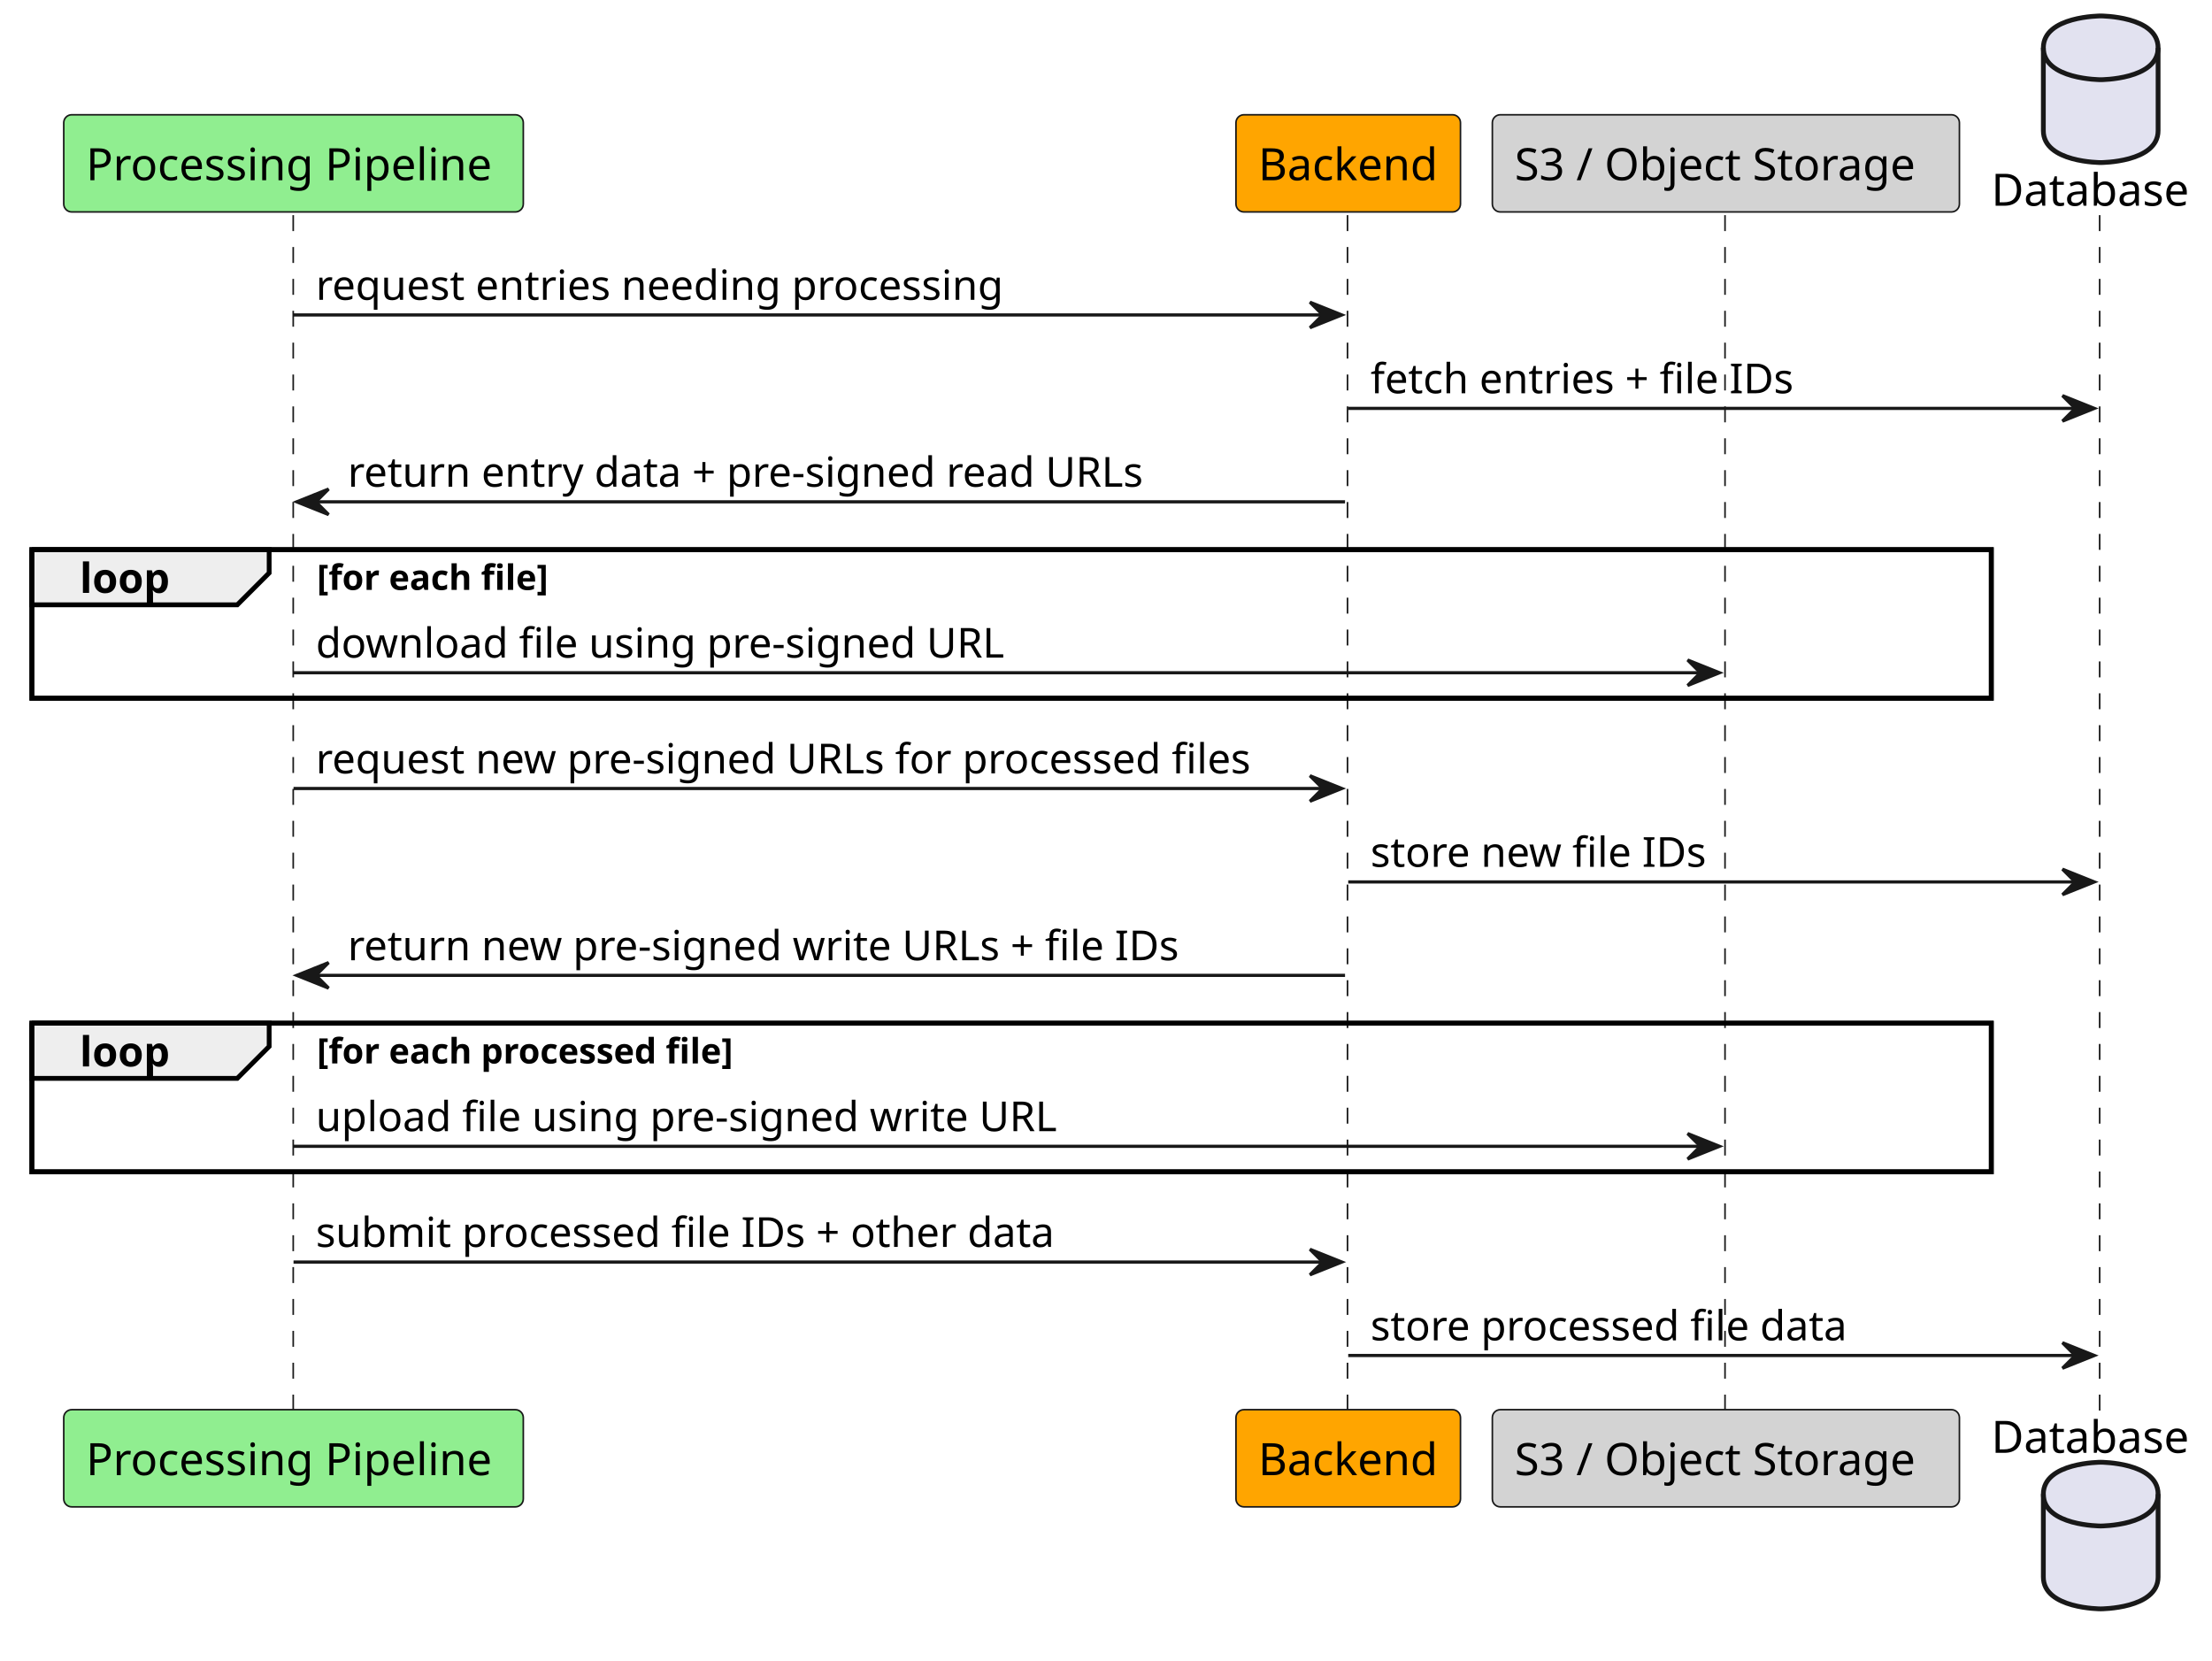
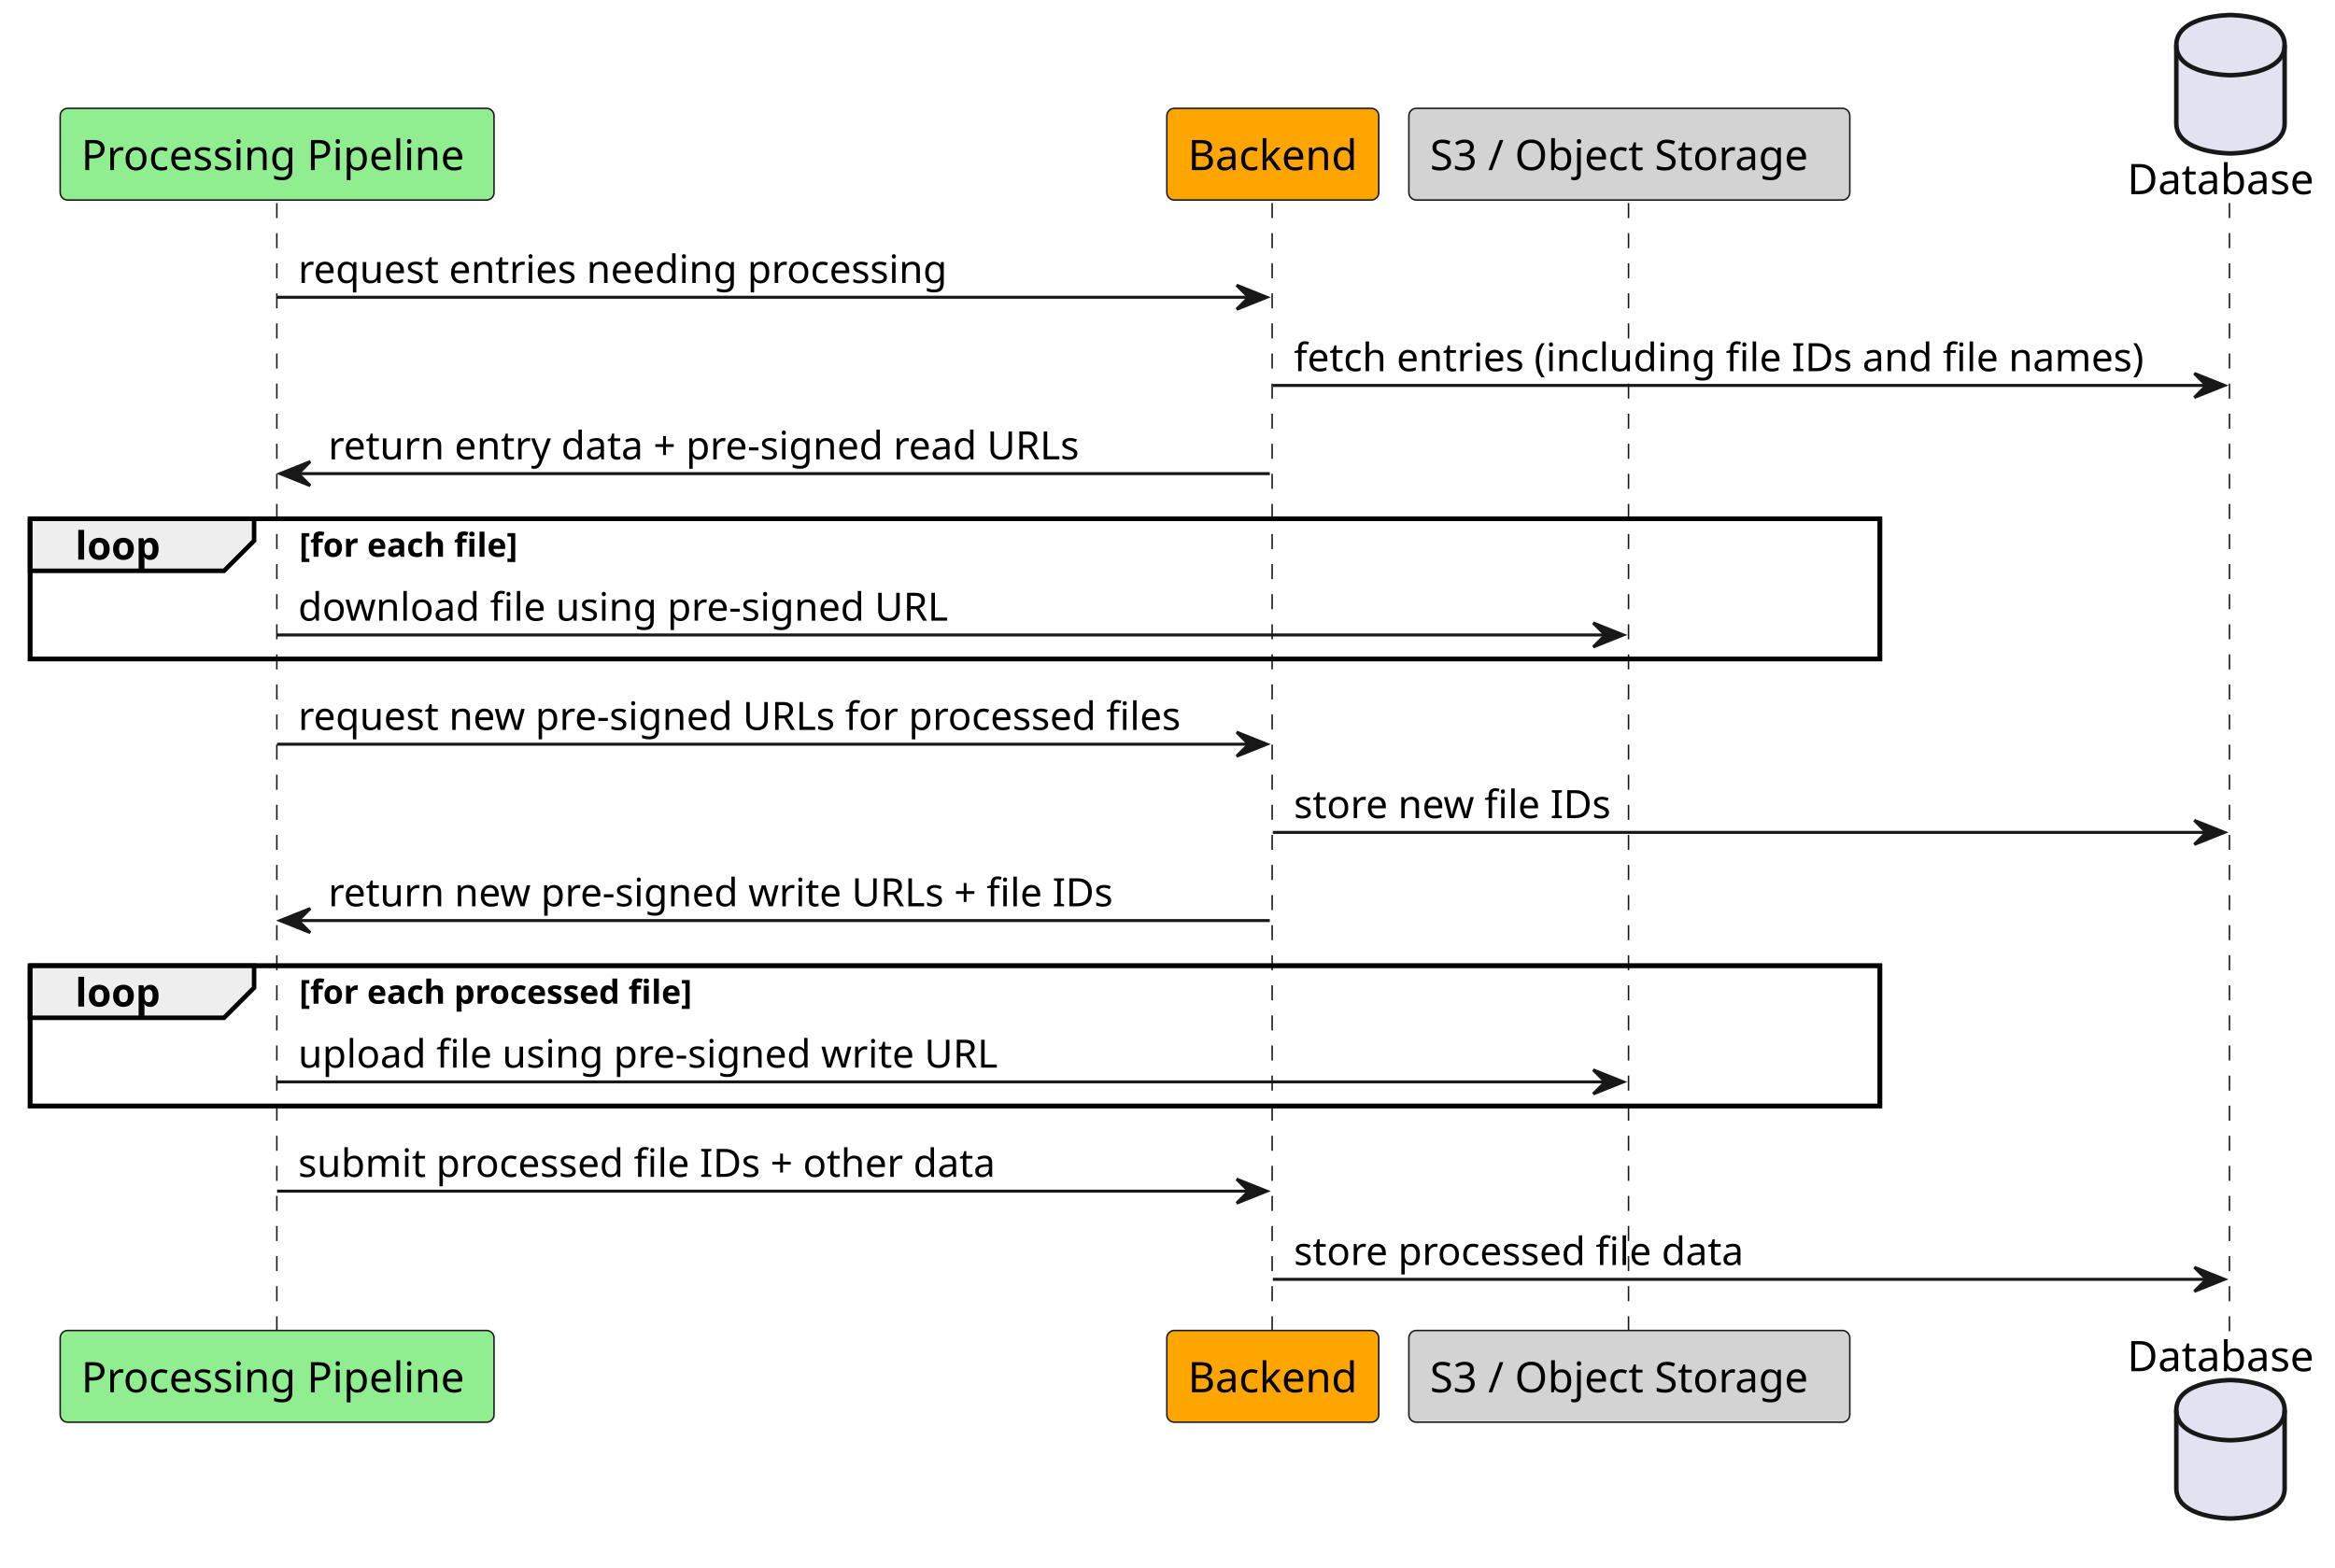
- <svg xmlns="http://www.w3.org/2000/svg" contentStyleType="text/css" data-diagram-type="SEQUENCE" height="521px" preserveAspectRatio="none" style="width:694px;height:521px;background:#FFFFFF;" version="1.1" viewBox="0 0 694 521" width="694px" zoomAndPan="magnify">
+ <svg xmlns="http://www.w3.org/2000/svg" contentStyleType="text/css" data-diagram-type="SEQUENCE" height="521px" preserveAspectRatio="none" style="width:776px;height:521px;background:#FFFFFF;" version="1.1" viewBox="0 0 776 521" width="776px" zoomAndPan="magnify">
  <defs />
  <g>
    <rect fill="none" height="46.621" style="stroke:#000000;stroke-width:1.5;" width="614.755" x="10" y="172.42" />
    <rect fill="none" height="46.621" style="stroke:#000000;stroke-width:1.5;" width="614.755" x="10" y="320.973" />
    <g>
      <rect fill="#000000" fill-opacity="0" height="375.727" width="8" x="88.092" y="67.488" />
      <line style="stroke:#181818;stroke-width:0.5;stroke-dasharray:5.0,5.0;" x1="92" x2="92" y1="67.488" y2="443.215" />
    </g>
    <g>
      <rect fill="#000000" fill-opacity="0" height="375.727" width="8" x="418.995" y="67.488" />
      <line style="stroke:#181818;stroke-width:0.5;stroke-dasharray:5.0,5.0;" x1="422.776" x2="422.776" y1="67.488" y2="443.215" />
    </g>
    <g>
      <rect fill="#000000" fill-opacity="0" height="375.727" width="8" x="537.484" y="67.488" />
      <line style="stroke:#181818;stroke-width:0.5;stroke-dasharray:5.0,5.0;" x1="541.213" x2="541.213" y1="67.488" y2="443.215" />
    </g>
    <g>
-       <rect fill="#000000" fill-opacity="0" height="375.727" width="8" x="655.088" y="67.488" />
-       <line style="stroke:#181818;stroke-width:0.5;stroke-dasharray:5.0,5.0;" x1="658.755" x2="658.755" y1="67.488" y2="443.215" />
+       <rect fill="#000000" fill-opacity="0" height="375.727" width="8" x="737.266" y="67.488" />
+       <line style="stroke:#181818;stroke-width:0.5;stroke-dasharray:5.0,5.0;" x1="740.933" x2="740.933" y1="67.488" y2="443.215" />
    </g>
    <g class="participant participant-head" data-participant="pipeline">
      <rect fill="#90EE90" height="30.488" rx="2.5" ry="2.5" style="stroke:#181818;stroke-width:0.5;" width="144.184" x="20" y="36" />
      <text fill="#000000" font-family="sans-serif" font-size="14" lengthAdjust="spacing" textLength="130.184" x="27" y="56.535">Processing Pipeline</text>
    </g>
    <g class="participant participant-tail" data-participant="pipeline">
      <rect fill="#90EE90" height="30.488" rx="2.5" ry="2.5" style="stroke:#181818;stroke-width:0.5;" width="144.184" x="20" y="442.215" />
      <text fill="#000000" font-family="sans-serif" font-size="14" lengthAdjust="spacing" textLength="130.184" x="27" y="462.75">Processing Pipeline</text>
    </g>
    <g class="participant participant-head" data-participant="backend">
      <rect fill="#FFA500" height="30.488" rx="2.5" ry="2.5" style="stroke:#181818;stroke-width:0.5;" width="70.438" x="387.776" y="36" />
      <text fill="#000000" font-family="sans-serif" font-size="14" lengthAdjust="spacing" textLength="56.438" x="394.776" y="56.535">Backend</text>
    </g>
    <g class="participant participant-tail" data-participant="backend">
      <rect fill="#FFA500" height="30.488" rx="2.5" ry="2.5" style="stroke:#181818;stroke-width:0.5;" width="70.438" x="387.776" y="442.215" />
      <text fill="#000000" font-family="sans-serif" font-size="14" lengthAdjust="spacing" textLength="56.438" x="394.776" y="462.75">Backend</text>
    </g>
    <g class="participant participant-head" data-participant="s3">
      <rect fill="#D3D3D3" height="30.488" rx="2.5" ry="2.5" style="stroke:#181818;stroke-width:0.5;" width="146.542" x="468.213" y="36" />
      <text fill="#000000" font-family="sans-serif" font-size="14" lengthAdjust="spacing" textLength="132.542" x="475.213" y="56.535">S3 / Object Storage</text>
    </g>
    <g class="participant participant-tail" data-participant="s3">
      <rect fill="#D3D3D3" height="30.488" rx="2.5" ry="2.5" style="stroke:#181818;stroke-width:0.5;" width="146.542" x="468.213" y="442.215" />
      <text fill="#000000" font-family="sans-serif" font-size="14" lengthAdjust="spacing" textLength="132.542" x="475.213" y="462.75">S3 / Object Storage</text>
    </g>
    <g class="participant participant-head" data-participant="DB">
-       <text fill="#000000" font-family="sans-serif" font-size="14" lengthAdjust="spacing" textLength="62.665" x="624.755" y="64.535">Database</text>
-       <path d="M641.088,15 C641.088,5 659.088,5 659.088,5 C659.088,5 677.088,5 677.088,15 L677.088,41 C677.088,51 659.088,51 659.088,51 C659.088,51 641.088,51 641.088,41 L641.088,15" fill="#E2E2F0" style="stroke:#181818;stroke-width:1.5;" />
-       <path d="M641.088,15 C641.088,25 659.088,25 659.088,25 C659.088,25 677.088,25 677.088,15" fill="none" style="stroke:#181818;stroke-width:1.5;" />
+       <text fill="#000000" font-family="sans-serif" font-size="14" lengthAdjust="spacing" textLength="62.665" x="706.933" y="64.535">Database</text>
+       <path d="M723.266,15 C723.266,5 741.266,5 741.266,5 C741.266,5 759.266,5 759.266,15 L759.266,41 C759.266,51 741.266,51 741.266,51 C741.266,51 723.266,51 723.266,41 L723.266,15" fill="#E2E2F0" style="stroke:#181818;stroke-width:1.5;" />
+       <path d="M723.266,15 C723.266,25 741.266,25 741.266,25 C741.266,25 759.266,25 759.266,15" fill="none" style="stroke:#181818;stroke-width:1.5;" />
    </g>
    <g class="participant participant-tail" data-participant="DB">
-       <text fill="#000000" font-family="sans-serif" font-size="14" lengthAdjust="spacing" textLength="62.665" x="624.755" y="455.75">Database</text>
-       <path d="M641.088,468.703 C641.088,458.703 659.088,458.703 659.088,458.703 C659.088,458.703 677.088,458.703 677.088,468.703 L677.088,494.703 C677.088,504.703 659.088,504.703 659.088,504.703 C659.088,504.703 641.088,504.703 641.088,494.703 L641.088,468.703" fill="#E2E2F0" style="stroke:#181818;stroke-width:1.5;" />
-       <path d="M641.088,468.703 C641.088,478.703 659.088,478.703 659.088,478.703 C659.088,478.703 677.088,478.703 677.088,468.703" fill="none" style="stroke:#181818;stroke-width:1.5;" />
+       <text fill="#000000" font-family="sans-serif" font-size="14" lengthAdjust="spacing" textLength="62.665" x="706.933" y="455.75">Database</text>
+       <path d="M723.266,468.703 C723.266,458.703 741.266,458.703 741.266,458.703 C741.266,458.703 759.266,458.703 759.266,468.703 L759.266,494.703 C759.266,504.703 741.266,504.703 741.266,504.703 C741.266,504.703 723.266,504.703 723.266,494.703 L723.266,468.703" fill="#E2E2F0" style="stroke:#181818;stroke-width:1.5;" />
+       <path d="M723.266,468.703 C723.266,478.703 741.266,478.703 741.266,478.703 C741.266,478.703 759.266,478.703 759.266,468.703" fill="none" style="stroke:#181818;stroke-width:1.5;" />
    </g>
    <g class="message" data-participant-1="pipeline" data-participant-2="backend">
      <polygon fill="#181818" points="410.995,94.799,420.995,98.799,410.995,102.799,414.995,98.799" style="stroke:#181818;stroke-width:1;" />
      <line style="stroke:#181818;stroke-width:1;" x1="92.092" x2="416.995" y1="98.799" y2="98.799" />
      <text fill="#000000" font-family="sans-serif" font-size="13" lengthAdjust="spacing" textLength="222.244" x="99.092" y="94.057">request entries needing processing</text>
    </g>
    <g class="message" data-participant-1="backend" data-participant-2="DB">
-       <polygon fill="#181818" points="647.088,124.109,657.088,128.109,647.088,132.109,651.088,128.109" style="stroke:#181818;stroke-width:1;" />
-       <line style="stroke:#181818;stroke-width:1;" x1="422.995" x2="653.088" y1="128.109" y2="128.109" />
-       <text fill="#000000" font-family="sans-serif" font-size="13" lengthAdjust="spacing" textLength="141.166" x="429.995" y="123.367">fetch entries + file IDs</text>
+       <polygon fill="#181818" points="729.266,124.109,739.266,128.109,729.266,132.109,733.266,128.109" style="stroke:#181818;stroke-width:1;" />
+       <line style="stroke:#181818;stroke-width:1;" x1="422.995" x2="735.266" y1="128.109" y2="128.109" />
+       <text fill="#000000" font-family="sans-serif" font-size="13" lengthAdjust="spacing" textLength="294.271" x="429.995" y="123.367">fetch entries (including file IDs and file names)</text>
    </g>
    <g class="message" data-participant-1="backend" data-participant-2="pipeline">
      <polygon fill="#181818" points="103.092,153.42,93.092,157.42,103.092,161.42,99.092,157.42" style="stroke:#181818;stroke-width:1;" />
      <line style="stroke:#181818;stroke-width:1;" x1="97.092" x2="421.995" y1="157.42" y2="157.42" />
      <text fill="#000000" font-family="sans-serif" font-size="13" lengthAdjust="spacing" textLength="262.539" x="109.092" y="152.678">return entry data + pre-signed read URLs</text>
    </g>
    <path d="M10,172.42 L84.447,172.42 L84.447,179.731 L74.447,189.731 L10,189.731 L10,172.42" fill="#EEEEEE" style="stroke:#000000;stroke-width:1.5;" />
    <rect fill="none" height="46.621" style="stroke:#000000;stroke-width:1.5;" width="614.755" x="10" y="172.42" />
    <text fill="#000000" font-family="sans-serif" font-size="13" font-weight="bold" lengthAdjust="spacing" textLength="29.447" x="25" y="185.988">loop</text>
    <text fill="#000000" font-family="sans-serif" font-size="11" font-weight="bold" lengthAdjust="spacing" textLength="76.141" x="99.447" y="185.055">[for each file]</text>
    <g class="message" data-participant-1="pipeline" data-participant-2="s3">
      <polygon fill="#181818" points="529.484,207.041,539.484,211.041,529.484,215.041,533.484,211.041" style="stroke:#181818;stroke-width:1;" />
      <line style="stroke:#181818;stroke-width:1;" x1="92.092" x2="535.484" y1="211.041" y2="211.041" />
      <text fill="#000000" font-family="sans-serif" font-size="13" lengthAdjust="spacing" textLength="226.383" x="99.092" y="206.299">download file using pre-signed URL</text>
    </g>
    <g class="message" data-participant-1="pipeline" data-participant-2="backend">
      <polygon fill="#181818" points="410.995,243.352,420.995,247.352,410.995,251.352,414.995,247.352" style="stroke:#181818;stroke-width:1;" />
      <line style="stroke:#181818;stroke-width:1;" x1="92.092" x2="416.995" y1="247.352" y2="247.352" />
      <text fill="#000000" font-family="sans-serif" font-size="13" lengthAdjust="spacing" textLength="306.903" x="99.092" y="242.609">request new pre-signed URLs for processed files</text>
    </g>
    <g class="message" data-participant-1="backend" data-participant-2="DB">
-       <polygon fill="#181818" points="647.088,272.662,657.088,276.662,647.088,280.662,651.088,276.662" style="stroke:#181818;stroke-width:1;" />
-       <line style="stroke:#181818;stroke-width:1;" x1="422.995" x2="653.088" y1="276.662" y2="276.662" />
+       <polygon fill="#181818" points="729.266,272.662,739.266,276.662,729.266,280.662,733.266,276.662" style="stroke:#181818;stroke-width:1;" />
+       <line style="stroke:#181818;stroke-width:1;" x1="422.995" x2="735.266" y1="276.662" y2="276.662" />
      <text fill="#000000" font-family="sans-serif" font-size="13" lengthAdjust="spacing" textLength="109.351" x="429.995" y="271.92">store new file IDs</text>
    </g>
    <g class="message" data-participant-1="backend" data-participant-2="pipeline">
      <polygon fill="#181818" points="103.092,301.973,93.092,305.973,103.092,309.973,99.092,305.973" style="stroke:#181818;stroke-width:1;" />
      <line style="stroke:#181818;stroke-width:1;" x1="97.092" x2="421.995" y1="305.973" y2="305.973" />
      <text fill="#000000" font-family="sans-serif" font-size="13" lengthAdjust="spacing" textLength="275.215" x="109.092" y="301.231">return new pre-signed write URLs + file IDs</text>
    </g>
    <path d="M10,320.973 L84.447,320.973 L84.447,328.283 L74.447,338.283 L10,338.283 L10,320.973" fill="#EEEEEE" style="stroke:#000000;stroke-width:1.5;" />
    <rect fill="none" height="46.621" style="stroke:#000000;stroke-width:1.5;" width="614.755" x="10" y="320.973" />
    <text fill="#000000" font-family="sans-serif" font-size="13" font-weight="bold" lengthAdjust="spacing" textLength="29.447" x="25" y="334.541">loop</text>
    <text fill="#000000" font-family="sans-serif" font-size="11" font-weight="bold" lengthAdjust="spacing" textLength="137.554" x="99.447" y="333.607">[for each processed file]</text>
    <g class="message" data-participant-1="pipeline" data-participant-2="s3">
      <polygon fill="#181818" points="529.484,355.594,539.484,359.594,529.484,363.594,533.484,359.594" style="stroke:#181818;stroke-width:1;" />
      <line style="stroke:#181818;stroke-width:1;" x1="92.092" x2="535.484" y1="359.594" y2="359.594" />
      <text fill="#000000" font-family="sans-serif" font-size="13" lengthAdjust="spacing" textLength="243.693" x="99.092" y="354.852">upload file using pre-signed write URL</text>
    </g>
    <g class="message" data-participant-1="pipeline" data-participant-2="backend">
      <polygon fill="#181818" points="410.995,391.904,420.995,395.904,410.995,399.904,414.995,395.904" style="stroke:#181818;stroke-width:1;" />
      <line style="stroke:#181818;stroke-width:1;" x1="92.092" x2="416.995" y1="395.904" y2="395.904" />
      <text fill="#000000" font-family="sans-serif" font-size="13" lengthAdjust="spacing" textLength="243.242" x="99.092" y="391.162">submit processed file IDs + other data</text>
    </g>
    <g class="message" data-participant-1="backend" data-participant-2="DB">
-       <polygon fill="#181818" points="647.088,421.215,657.088,425.215,647.088,429.215,651.088,425.215" style="stroke:#181818;stroke-width:1;" />
-       <line style="stroke:#181818;stroke-width:1;" x1="422.995" x2="653.088" y1="425.215" y2="425.215" />
+       <polygon fill="#181818" points="729.266,421.215,739.266,425.215,729.266,429.215,733.266,425.215" style="stroke:#181818;stroke-width:1;" />
+       <line style="stroke:#181818;stroke-width:1;" x1="422.995" x2="735.266" y1="425.215" y2="425.215" />
      <text fill="#000000" font-family="sans-serif" font-size="13" lengthAdjust="spacing" textLength="155.384" x="429.995" y="420.473">store processed file data</text>
    </g>
  </g>
</svg>
